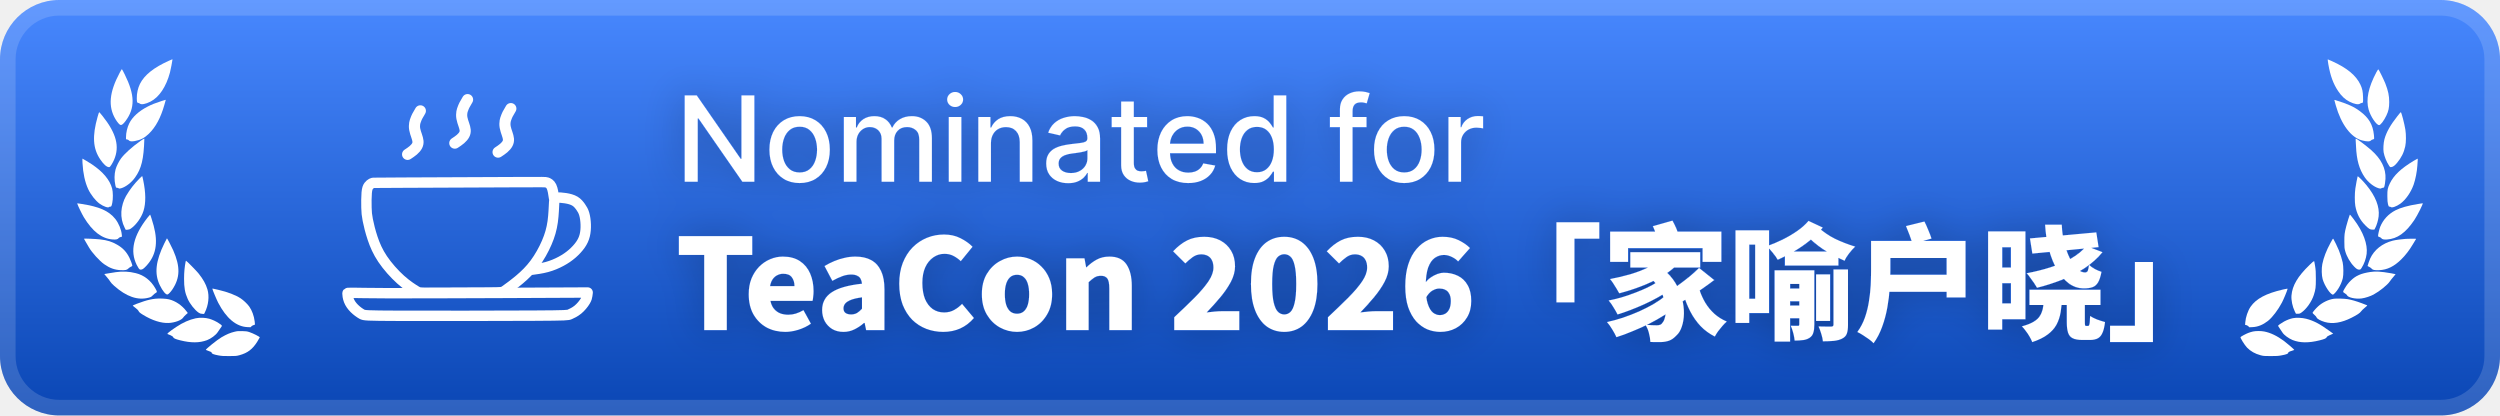
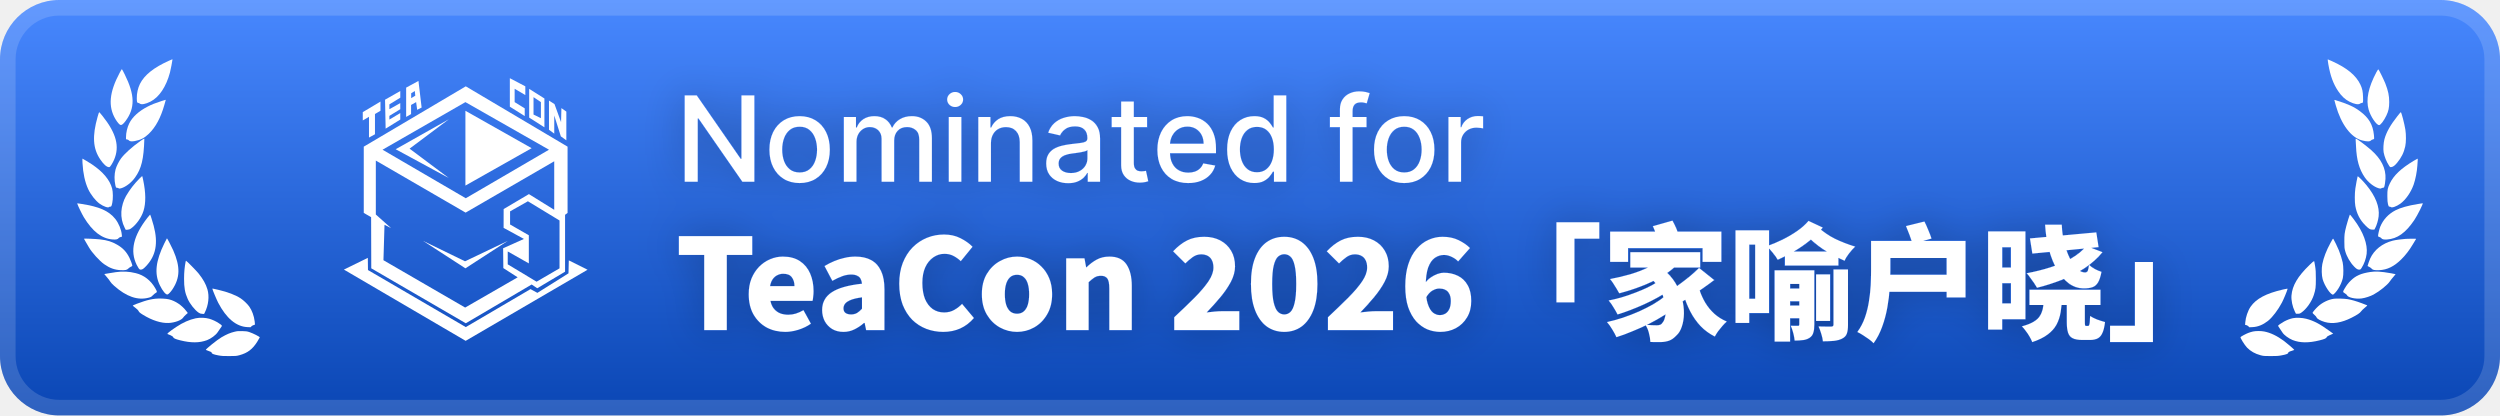
<svg xmlns="http://www.w3.org/2000/svg" width="337" height="56" viewBox="0 0 337 56" fill="none">
  <rect width="337" height="56" rx="8" fill="url(#paint0_linear_18_692)" />
  <rect x="1.05" y="1.05" width="334.9" height="53.9" rx="6.95" stroke="white" stroke-opacity="0.15" stroke-width="2.1" />
  <path d="M22.783 8.183C20.728 9.104 19.471 10.106 18.87 11.3C18.588 11.862 18.43 12.583 18.439 13.252C18.448 13.768 18.473 13.853 18.627 13.87C18.695 13.879 18.797 13.921 18.853 13.968C19.066 14.134 19.624 14.032 20.272 13.704C21.444 13.116 22.399 11.696 22.907 9.786C23.005 9.415 23.252 8.149 23.252 8.013C23.252 7.979 23.184 8.004 22.783 8.183Z" fill="white" />
  <path d="M16.137 9.799C14.73 12.438 14.551 14.348 15.561 16.053C15.809 16.471 16.099 16.812 16.244 16.846C16.401 16.888 16.619 16.722 16.913 16.326C18.226 14.578 18.196 12.805 16.802 10.008C16.614 9.629 16.444 9.317 16.427 9.317C16.41 9.317 16.278 9.535 16.137 9.799Z" fill="white" />
  <path d="M21.768 13.623C20.907 13.9 20.447 14.088 19.884 14.377C18.72 14.979 17.859 15.759 17.433 16.607C17.156 17.157 16.985 17.882 16.985 18.504V18.773L17.139 18.798C17.22 18.815 17.322 18.866 17.36 18.913C17.488 19.058 17.714 19.092 18.136 19.02C18.938 18.879 19.471 18.606 20.067 18.027C20.984 17.14 21.662 15.874 22.148 14.169C22.242 13.832 22.327 13.533 22.335 13.504C22.361 13.435 22.365 13.431 21.768 13.623Z" fill="white" />
  <path d="M13.157 15.742C12.415 18.355 12.522 20.034 13.52 21.497C13.976 22.17 14.389 22.532 14.696 22.532C14.794 22.532 14.845 22.481 15.012 22.221C15.123 22.055 15.289 21.744 15.378 21.535C16.15 19.749 15.681 17.971 13.831 15.648C13.596 15.354 13.387 15.115 13.37 15.115C13.349 15.115 13.251 15.396 13.157 15.742Z" fill="white" />
  <path d="M18.925 19.003C17.77 19.83 16.794 20.712 16.312 21.36C16.03 21.74 15.69 22.417 15.579 22.831C15.4 23.496 15.395 24.272 15.557 25.001C15.621 25.274 15.638 25.303 15.728 25.303C15.788 25.303 15.898 25.333 15.975 25.372C16.107 25.436 16.141 25.436 16.35 25.372C16.956 25.193 17.719 24.609 18.188 23.952C19.07 22.729 19.377 21.467 19.458 18.726C19.458 18.649 19.322 18.721 18.925 19.003Z" fill="white" />
  <path d="M11.12 21.966C11.192 23.351 11.452 24.557 11.887 25.495C12.232 26.237 12.884 27.068 13.426 27.456C13.954 27.836 14.607 28.062 14.705 27.904C14.717 27.878 14.786 27.861 14.854 27.861C15.007 27.861 15.037 27.81 15.135 27.35C15.25 26.817 15.238 25.87 15.114 25.41C14.803 24.255 13.895 23.168 12.399 22.157C12.079 21.944 11.149 21.381 11.115 21.381C11.102 21.381 11.102 21.646 11.12 21.966Z" fill="white" />
  <path d="M18.793 24.076C18.021 24.869 17.531 25.508 16.994 26.412C16.649 26.996 16.393 27.853 16.359 28.552C16.32 29.315 16.465 30.023 16.802 30.692L16.947 30.982L17.199 30.965C17.386 30.952 17.493 30.913 17.629 30.82C18.35 30.325 19.061 29.332 19.343 28.433C19.675 27.375 19.663 25.99 19.3 24.268C19.241 23.969 19.177 23.726 19.164 23.726C19.147 23.726 18.98 23.884 18.793 24.076Z" fill="white" />
  <path d="M10.433 27.495C10.476 27.682 11.06 28.889 11.294 29.272C12.475 31.216 13.737 32.184 15.22 32.282C15.66 32.312 15.886 32.256 15.988 32.103C16.022 32.047 16.133 31.983 16.248 31.954L16.444 31.898L16.414 31.613C16.354 30.943 15.992 30.082 15.536 29.507C14.671 28.424 13.375 27.853 10.941 27.482L10.412 27.405L10.433 27.495Z" fill="white" />
  <path d="M19.88 29.345C17.974 31.787 17.505 33.834 18.422 35.697C18.507 35.867 18.631 36.084 18.695 36.174C18.801 36.319 18.844 36.344 18.972 36.344C19.189 36.344 19.317 36.264 19.68 35.884C21.018 34.482 21.342 32.785 20.715 30.423C20.553 29.826 20.268 28.927 20.234 28.927C20.217 28.927 20.059 29.114 19.88 29.345Z" fill="white" />
  <path d="M22.169 32.772C20.976 35.198 20.788 36.899 21.547 38.455C21.922 39.23 22.361 39.755 22.583 39.695C22.715 39.661 22.996 39.371 23.226 39.034C24.288 37.449 24.322 35.961 23.35 33.744C23.141 33.267 22.544 32.124 22.506 32.124C22.497 32.124 22.348 32.418 22.169 32.772Z" fill="white" />
  <path d="M11.316 32.18C11.316 32.192 11.427 32.393 11.567 32.623C11.704 32.853 11.895 33.181 11.993 33.352C12.399 34.051 13.409 35.168 14.044 35.615C14.786 36.14 15.468 36.383 16.282 36.417C16.9 36.443 17.117 36.396 17.305 36.195C17.373 36.114 17.527 36.012 17.638 35.965C17.748 35.918 17.838 35.85 17.838 35.82C17.838 35.697 17.612 35.078 17.454 34.759C17.049 33.944 16.563 33.429 15.783 32.981C15.071 32.572 14.47 32.384 13.511 32.273C12.94 32.205 11.316 32.133 11.316 32.18Z" fill="white" />
  <path d="M25.025 35.266C24.885 35.965 24.816 36.69 24.812 37.559C24.808 38.783 24.931 39.469 25.302 40.296C25.601 40.965 26.266 41.801 26.769 42.142C26.939 42.261 27.033 42.291 27.246 42.304L27.511 42.321L27.613 42.117C28.103 41.145 28.239 39.942 27.962 39.009C27.749 38.288 27.387 37.64 26.76 36.856C26.483 36.507 25.145 35.151 25.081 35.151C25.064 35.151 25.038 35.202 25.025 35.266Z" fill="white" />
  <path d="M15.621 36.685C15.327 36.728 14.862 36.801 14.581 36.852C14.304 36.899 14.069 36.941 14.057 36.941C14.048 36.941 14.197 37.12 14.389 37.338C14.581 37.555 14.79 37.828 14.854 37.947C14.926 38.08 15.127 38.297 15.391 38.531C17.041 39.994 18.571 40.518 20.033 40.13C20.345 40.049 20.396 40.019 20.609 39.802C20.737 39.67 20.916 39.525 21.005 39.478C21.201 39.375 21.197 39.333 20.946 38.885C20.336 37.807 19.424 37.095 18.307 36.822C17.378 36.592 16.559 36.553 15.621 36.685Z" fill="white" />
  <path d="M28.623 38.919C28.623 39.022 29.203 40.407 29.412 40.808C30.503 42.905 31.842 44.022 33.338 44.094L33.769 44.112L33.901 43.984C33.978 43.911 34.105 43.839 34.186 43.822C34.267 43.809 34.348 43.779 34.357 43.758C34.37 43.741 34.357 43.545 34.331 43.327C34.242 42.581 33.969 41.844 33.594 41.315C33.359 40.983 32.818 40.467 32.46 40.232C31.765 39.772 30.712 39.367 29.433 39.069C28.709 38.902 28.623 38.885 28.623 38.919Z" fill="white" />
  <path d="M20.963 40.266C20.451 40.322 19.978 40.424 19.394 40.612C18.742 40.821 17.906 41.145 17.893 41.191C17.889 41.209 18.051 41.349 18.252 41.498C18.477 41.669 18.639 41.827 18.669 41.903C18.742 42.078 18.857 42.176 19.27 42.432C20.507 43.195 21.739 43.587 22.762 43.536C23.567 43.493 24.467 43.161 24.68 42.824C24.735 42.739 24.897 42.56 25.047 42.428L25.315 42.193L25.136 41.959C24.531 41.157 23.665 40.569 22.779 40.352C22.361 40.249 21.496 40.211 20.963 40.266Z" fill="white" />
  <path d="M26.385 42.905C25.524 43.089 24.659 43.472 23.75 44.078C22.77 44.734 22.408 45.041 22.617 45.041C22.642 45.041 22.8 45.105 22.975 45.186C23.201 45.288 23.303 45.365 23.341 45.45C23.422 45.616 23.614 45.702 24.296 45.876C25.754 46.243 26.884 46.234 27.903 45.855C28.431 45.655 29.079 45.177 29.331 44.798C29.42 44.666 29.595 44.414 29.719 44.235C29.987 43.864 30 43.907 29.497 43.57C29.096 43.302 28.678 43.11 28.218 42.969C27.698 42.816 26.948 42.79 26.385 42.905Z" fill="white" />
  <path d="M31.628 44.717C31.023 44.862 30.567 45.054 29.842 45.476C29.271 45.808 27.677 47.096 27.749 47.168C27.766 47.181 27.945 47.249 28.146 47.322C28.457 47.428 28.521 47.467 28.529 47.547C28.551 47.693 28.798 47.786 29.433 47.906C29.885 47.987 30.107 48.004 30.904 47.999C31.786 47.999 31.867 47.991 32.268 47.884C33.372 47.586 34.046 47.074 34.676 46.064C34.864 45.761 35.017 45.497 35.017 45.48C35.017 45.386 34.118 44.93 33.611 44.764C33.304 44.661 33.159 44.644 32.652 44.632C32.136 44.619 31.995 44.627 31.628 44.717Z" fill="white" />
-   <path d="M54.944 20.808C55.216 20.629 55.488 20.45 55.713 20.256C55.939 20.061 56.118 19.851 56.224 19.647C56.329 19.444 56.361 19.247 56.343 19.036C56.324 18.825 56.256 18.599 56.163 18.323C56.07 18.048 55.953 17.724 55.901 17.421C55.849 17.118 55.864 16.838 55.9 16.63C55.935 16.422 55.992 16.286 56.042 16.154C56.092 16.021 56.133 15.892 56.236 15.69C56.339 15.489 56.502 15.216 56.665 14.943" stroke="white" stroke-width="1.5" stroke-linecap="round" />
-   <path d="M67.14 20.506C67.412 20.327 67.684 20.148 67.909 19.953C68.135 19.759 68.314 19.548 68.419 19.345C68.525 19.142 68.557 18.945 68.538 18.734C68.52 18.523 68.451 18.297 68.359 18.021C68.266 17.746 68.148 17.421 68.097 17.119C68.045 16.816 68.06 16.535 68.095 16.328C68.131 16.119 68.188 15.984 68.238 15.852C68.287 15.719 68.329 15.59 68.432 15.388C68.534 15.187 68.698 14.914 68.861 14.64" stroke="white" stroke-width="1.5" stroke-linecap="round" />
-   <path d="M61.307 19.294C61.579 19.115 61.85 18.936 62.076 18.741C62.301 18.547 62.481 18.336 62.586 18.133C62.692 17.93 62.723 17.733 62.705 17.522C62.687 17.311 62.618 17.085 62.525 16.809C62.432 16.534 62.315 16.209 62.264 15.906C62.212 15.604 62.226 15.323 62.262 15.115C62.298 14.907 62.355 14.772 62.404 14.639C62.454 14.507 62.496 14.377 62.599 14.176C62.701 13.975 62.864 13.701 63.028 13.428" stroke="white" stroke-width="1.5" stroke-linecap="round" />
-   <path d="M78.891 39.432C78.565 39.434 57.682 39.544 52.279 39.523C46.877 39.502 46.839 39.402 46.839 39.554C46.839 39.706 46.877 40.11 47.026 40.497C47.175 40.884 47.435 41.255 47.77 41.585C48.104 41.915 48.498 42.195 48.791 42.356C49.084 42.517 49.268 42.555 53.849 42.57C58.431 42.584 67.409 42.574 71.941 42.55C76.474 42.527 76.561 42.489 76.815 42.375C77.07 42.261 77.493 42.071 77.894 41.743C78.295 41.416 78.675 40.95 78.886 40.594C79.098 40.238 79.128 40.063 79.163 39.836C79.198 39.609 79.206 39.535 79.217 39.431C79.217 39.431 79.217 39.431 78.891 39.432Z" stroke="white" stroke-width="1.4" stroke-linecap="round" stroke-linejoin="round" />
-   <path d="M74.69 26.733C74.603 26.12 74.516 25.507 74.338 25.141C74.16 24.774 73.891 24.656 73.71 24.596C73.528 24.537 73.434 24.536 69.588 24.553C65.742 24.569 58.145 24.603 54.317 24.62C50.489 24.637 50.43 24.639 50.359 24.645C50.288 24.652 50.205 24.663 50.088 24.725C49.971 24.786 49.821 24.897 49.697 25.063C49.574 25.229 49.48 25.443 49.432 25.978C49.384 26.513 49.382 27.365 49.398 27.987C49.413 28.609 49.447 29 49.575 29.651C49.702 30.302 49.924 31.211 50.228 32.121C50.533 33.031 50.921 33.941 51.575 34.914C52.23 35.888 53.152 36.926 54.012 37.696C54.873 38.466 55.672 38.968 56.087 39.219C56.502 39.47 56.534 39.47 58.402 39.464C60.27 39.458 63.974 39.447 65.841 39.435C67.709 39.423 67.741 39.411 68.142 39.125C68.543 38.84 69.314 38.281 70.044 37.665C70.774 37.049 71.462 36.377 72.091 35.53C72.72 34.684 73.29 33.663 73.702 32.706C74.115 31.749 74.366 30.871 74.504 29.89C74.642 28.909 74.666 27.817 74.702 27.251C74.738 26.685 74.785 26.637 75.042 26.627C75.3 26.616 75.766 26.643 76.229 26.715C76.692 26.788 77.151 26.907 77.499 27.116C77.847 27.326 78.085 27.627 78.282 27.909C78.48 28.191 78.638 28.454 78.753 28.843C78.868 29.233 78.941 29.747 78.957 30.259C78.974 30.771 78.935 31.28 78.823 31.733C78.711 32.186 78.527 32.583 78.239 32.995C77.95 33.406 77.559 33.831 77.123 34.208C76.686 34.586 76.205 34.916 75.637 35.221C75.07 35.526 74.415 35.806 73.713 35.996C73.011 36.186 72.261 36.287 71.511 36.387" stroke="white" stroke-width="1.4" stroke-linecap="round" />
+   <path d="M68.727 10.542V14.381L70.733 15.645V14.603L69.374 13.766V11.964L70.813 12.817V11.637L68.727 10.542Z" fill="white" />
+   <path d="M71.333 11.98V15.852L73.388 17.163V13.275L71.333 11.98ZM72.915 15.93L71.919 15.441V13.094L72.915 13.766V15.93Z" fill="white" />
+   <path d="M74.003 13.559V17.494L74.714 18.016V15.567L75.6 18.38L76.343 18.917V15.045L75.678 14.572L75.632 16.467L74.747 14.034L74.003 13.559Z" fill="white" />
+   <path d="M48.902 15.114L51.288 13.692V14.934L50.546 15.367V18.1L49.739 18.542V15.745L48.902 16.236V15.114Z" fill="white" />
+   <path d="M51.905 13.439L53.958 12.27V13.17L52.489 14.07V14.719L53.958 13.897V14.719L52.489 15.619V16.117L53.958 15.241V16.117L51.983 17.342L51.905 13.439Z" fill="white" />
+   <path d="M56.408 10.911L54.749 11.811V15.761L55.413 15.381V14.148L56.093 13.764L56.235 14.805L56.835 14.497L56.408 10.909V10.911ZM55.428 13.233V12.569L55.917 12.269L55.98 12.9L55.427 13.231L55.428 13.233Z" fill="white" />
+   <path d="M57.035 32.473L62.738 36.17L68.442 32.473L62.686 35.223L57.035 32.473Z" fill="white" />
+   <path d="M53.336 20.117L60.51 24.005L55.211 20.039L60.51 16.072L53.336 20.117Z" fill="white" />
+   <path d="M62.738 14.934V25.016L71.666 19.975L62.738 14.934Z" fill="white" />
+   <path d="M62.786 11.637L49.035 19.769V28.702L50.027 29.273L50.047 36.17L62.788 43.575L71.668 38.35L72.421 38.856L76.171 36.623V28.955L76.508 28.702V19.769L62.786 11.637ZM62.738 13.766L74.003 20.181L62.785 26.723L51.566 20.181L62.736 13.766H62.738ZM62.702 41.459L51.689 35.077L51.831 30.305L52.716 30.747L50.661 28.914V21.645L62.764 28.661L74.71 21.741V28.283L71.297 26.166L67.891 28.181L67.885 30.716L70.628 32.209L67.821 33.464L67.85 36.139L69.78 37.383L62.702 41.459ZM75.427 36.17L72.33 37.972L68.442 35.633V33.895L71.286 35.506V31.714L68.758 30.261V28.491L71.16 27.131L75.425 29.722V36.169L75.427 36.17Z" fill="white" />
+   <path d="M49.582 34.759L46.358 36.339L62.771 45.945L79.202 36.361L76.674 35.097L76.632 36.845L72.439 39.478L71.513 38.973L62.786 44.092L49.603 36.403L49.582 34.759Z" fill="white" />
  <g filter="url(#filter0_d_18_692)">
    <path d="M101.688 12.864V24.5H100.074L94.16 15.966H94.052V24.5H92.296V12.864H93.921L99.841 21.409H99.949V12.864H101.688ZM107.789 24.676C106.971 24.676 106.257 24.489 105.647 24.114C105.037 23.739 104.564 23.214 104.226 22.54C103.889 21.866 103.721 21.078 103.721 20.176C103.721 19.271 103.889 18.479 104.226 17.801C104.564 17.123 105.037 16.597 105.647 16.222C106.257 15.847 106.971 15.659 107.789 15.659C108.607 15.659 109.321 15.847 109.931 16.222C110.541 16.597 111.014 17.123 111.351 17.801C111.689 18.479 111.857 19.271 111.857 20.176C111.857 21.078 111.689 21.866 111.351 22.54C111.014 23.214 110.541 23.739 109.931 24.114C109.321 24.489 108.607 24.676 107.789 24.676ZM107.795 23.25C108.325 23.25 108.764 23.11 109.113 22.829C109.461 22.549 109.719 22.176 109.885 21.71C110.056 21.244 110.141 20.731 110.141 20.171C110.141 19.614 110.056 19.102 109.885 18.636C109.719 18.167 109.461 17.79 109.113 17.506C108.764 17.222 108.325 17.079 107.795 17.079C107.26 17.079 106.817 17.222 106.465 17.506C106.117 17.79 105.857 18.167 105.687 18.636C105.52 19.102 105.437 19.614 105.437 20.171C105.437 20.731 105.52 21.244 105.687 21.71C105.857 22.176 106.117 22.549 106.465 22.829C106.817 23.11 107.26 23.25 107.795 23.25ZM113.753 24.5V15.773H115.384V17.193H115.492C115.674 16.712 115.971 16.337 116.384 16.068C116.797 15.796 117.291 15.659 117.867 15.659C118.45 15.659 118.939 15.796 119.333 16.068C119.731 16.341 120.024 16.716 120.214 17.193H120.305C120.513 16.727 120.844 16.356 121.299 16.079C121.753 15.799 122.295 15.659 122.924 15.659C123.715 15.659 124.361 15.907 124.861 16.403C125.365 16.9 125.617 17.648 125.617 18.648V24.5H123.918V18.807C123.918 18.216 123.757 17.788 123.435 17.523C123.113 17.258 122.729 17.125 122.282 17.125C121.729 17.125 121.299 17.296 120.992 17.636C120.685 17.974 120.532 18.407 120.532 18.938V24.5H118.839V18.699C118.839 18.225 118.691 17.845 118.395 17.557C118.1 17.269 117.715 17.125 117.242 17.125C116.92 17.125 116.623 17.21 116.35 17.381C116.081 17.547 115.863 17.78 115.697 18.079C115.534 18.379 115.452 18.725 115.452 19.119V24.5H113.753ZM127.894 24.5V15.773H129.593V24.5H127.894ZM128.752 14.426C128.456 14.426 128.203 14.328 127.991 14.131C127.782 13.93 127.678 13.691 127.678 13.415C127.678 13.134 127.782 12.896 127.991 12.699C128.203 12.498 128.456 12.398 128.752 12.398C129.047 12.398 129.299 12.498 129.508 12.699C129.72 12.896 129.826 13.134 129.826 13.415C129.826 13.691 129.72 13.93 129.508 14.131C129.299 14.328 129.047 14.426 128.752 14.426ZM133.577 19.318V24.5H131.878V15.773H133.509V17.193H133.617C133.818 16.731 134.132 16.36 134.56 16.079C134.992 15.799 135.536 15.659 136.191 15.659C136.786 15.659 137.306 15.784 137.753 16.034C138.2 16.28 138.547 16.648 138.793 17.136C139.039 17.625 139.162 18.229 139.162 18.949V24.5H137.464V19.153C137.464 18.521 137.299 18.026 136.969 17.671C136.64 17.311 136.187 17.131 135.611 17.131C135.217 17.131 134.867 17.216 134.56 17.386C134.257 17.557 134.017 17.807 133.839 18.136C133.664 18.462 133.577 18.856 133.577 19.318ZM143.981 24.693C143.428 24.693 142.928 24.591 142.481 24.386C142.034 24.178 141.679 23.877 141.418 23.483C141.161 23.089 141.032 22.606 141.032 22.034C141.032 21.542 141.126 21.136 141.316 20.818C141.505 20.5 141.761 20.248 142.083 20.062C142.405 19.877 142.765 19.737 143.162 19.642C143.56 19.547 143.965 19.475 144.378 19.426C144.901 19.366 145.325 19.316 145.651 19.278C145.977 19.237 146.214 19.171 146.361 19.079C146.509 18.989 146.583 18.841 146.583 18.636V18.597C146.583 18.1 146.443 17.716 146.162 17.443C145.886 17.171 145.473 17.034 144.924 17.034C144.352 17.034 143.901 17.161 143.572 17.415C143.246 17.665 143.02 17.943 142.895 18.25L141.299 17.886C141.488 17.356 141.765 16.928 142.128 16.602C142.496 16.273 142.918 16.034 143.395 15.886C143.873 15.735 144.375 15.659 144.901 15.659C145.25 15.659 145.619 15.701 146.009 15.784C146.403 15.864 146.77 16.011 147.111 16.227C147.456 16.443 147.738 16.752 147.958 17.153C148.178 17.551 148.287 18.068 148.287 18.704V24.5H146.628V23.307H146.56C146.45 23.526 146.286 23.742 146.066 23.954C145.846 24.167 145.564 24.343 145.219 24.483C144.875 24.623 144.462 24.693 143.981 24.693ZM144.35 23.329C144.82 23.329 145.221 23.237 145.554 23.051C145.892 22.866 146.147 22.623 146.322 22.324C146.5 22.021 146.589 21.697 146.589 21.352V20.227C146.528 20.288 146.411 20.345 146.236 20.398C146.066 20.447 145.871 20.491 145.651 20.528C145.431 20.562 145.217 20.595 145.009 20.625C144.801 20.651 144.626 20.674 144.486 20.693C144.157 20.735 143.856 20.805 143.583 20.903C143.314 21.002 143.098 21.144 142.935 21.329C142.776 21.511 142.697 21.754 142.697 22.057C142.697 22.477 142.852 22.796 143.162 23.011C143.473 23.224 143.869 23.329 144.35 23.329ZM154.624 15.773V17.136H149.857V15.773H154.624ZM151.135 13.682H152.834V21.938C152.834 22.267 152.884 22.515 152.982 22.682C153.081 22.845 153.207 22.956 153.363 23.017C153.522 23.074 153.694 23.102 153.88 23.102C154.016 23.102 154.135 23.093 154.238 23.074C154.34 23.055 154.42 23.04 154.476 23.028L154.783 24.432C154.685 24.47 154.545 24.508 154.363 24.546C154.181 24.587 153.954 24.61 153.681 24.614C153.234 24.621 152.817 24.542 152.431 24.375C152.045 24.208 151.732 23.951 151.493 23.602C151.255 23.254 151.135 22.816 151.135 22.29V13.682ZM160.171 24.676C159.311 24.676 158.571 24.492 157.949 24.125C157.332 23.754 156.855 23.233 156.518 22.562C156.184 21.888 156.018 21.099 156.018 20.193C156.018 19.299 156.184 18.511 156.518 17.829C156.855 17.148 157.324 16.616 157.927 16.233C158.533 15.85 159.241 15.659 160.052 15.659C160.544 15.659 161.021 15.741 161.483 15.903C161.946 16.066 162.36 16.322 162.728 16.671C163.095 17.019 163.385 17.472 163.597 18.028C163.809 18.581 163.915 19.254 163.915 20.046V20.648H156.978V19.375H162.251C162.251 18.928 162.16 18.532 161.978 18.188C161.796 17.839 161.54 17.564 161.211 17.364C160.885 17.163 160.502 17.062 160.063 17.062C159.586 17.062 159.169 17.18 158.813 17.415C158.461 17.646 158.188 17.949 157.995 18.324C157.805 18.695 157.711 19.099 157.711 19.534V20.528C157.711 21.112 157.813 21.608 158.018 22.017C158.226 22.426 158.516 22.739 158.887 22.954C159.258 23.167 159.692 23.273 160.188 23.273C160.51 23.273 160.804 23.227 161.069 23.136C161.334 23.042 161.563 22.901 161.756 22.716C161.949 22.53 162.097 22.301 162.199 22.028L163.807 22.318C163.679 22.792 163.447 23.206 163.114 23.562C162.785 23.915 162.37 24.189 161.87 24.386C161.374 24.579 160.807 24.676 160.171 24.676ZM169.067 24.671C168.363 24.671 167.734 24.491 167.181 24.131C166.632 23.767 166.2 23.25 165.885 22.579C165.575 21.905 165.42 21.097 165.42 20.153C165.42 19.21 165.577 18.403 165.891 17.733C166.209 17.062 166.645 16.549 167.198 16.193C167.751 15.837 168.378 15.659 169.079 15.659C169.62 15.659 170.056 15.75 170.385 15.932C170.719 16.11 170.976 16.318 171.158 16.557C171.344 16.796 171.488 17.006 171.59 17.188H171.692V12.864H173.391V24.5H171.732V23.142H171.59C171.488 23.328 171.34 23.54 171.147 23.778C170.957 24.017 170.696 24.225 170.363 24.403C170.029 24.581 169.598 24.671 169.067 24.671ZM169.442 23.222C169.931 23.222 170.344 23.093 170.681 22.835C171.022 22.574 171.279 22.212 171.454 21.75C171.632 21.288 171.721 20.75 171.721 20.136C171.721 19.53 171.634 19 171.459 18.546C171.285 18.091 171.029 17.737 170.692 17.483C170.355 17.229 169.938 17.102 169.442 17.102C168.931 17.102 168.505 17.235 168.164 17.5C167.823 17.765 167.565 18.127 167.391 18.585C167.221 19.044 167.135 19.561 167.135 20.136C167.135 20.72 167.223 21.244 167.397 21.71C167.571 22.176 167.829 22.546 168.17 22.818C168.514 23.087 168.938 23.222 169.442 23.222ZM184.204 15.773V17.136H179.272V15.773H184.204ZM180.624 24.5V14.761C180.624 14.216 180.743 13.763 180.982 13.403C181.221 13.04 181.537 12.769 181.931 12.591C182.325 12.409 182.753 12.318 183.215 12.318C183.556 12.318 183.848 12.347 184.09 12.403C184.332 12.456 184.512 12.506 184.63 12.551L184.232 13.926C184.152 13.903 184.05 13.877 183.925 13.847C183.8 13.812 183.649 13.796 183.471 13.796C183.058 13.796 182.762 13.898 182.584 14.102C182.41 14.307 182.323 14.602 182.323 14.989V24.5H180.624ZM189.289 24.676C188.471 24.676 187.757 24.489 187.147 24.114C186.537 23.739 186.063 23.214 185.726 22.54C185.389 21.866 185.221 21.078 185.221 20.176C185.221 19.271 185.389 18.479 185.726 17.801C186.063 17.123 186.537 16.597 187.147 16.222C187.757 15.847 188.471 15.659 189.289 15.659C190.107 15.659 190.821 15.847 191.431 16.222C192.041 16.597 192.514 17.123 192.851 17.801C193.188 18.479 193.357 19.271 193.357 20.176C193.357 21.078 193.188 21.866 192.851 22.54C192.514 23.214 192.041 23.739 191.431 24.114C190.821 24.489 190.107 24.676 189.289 24.676ZM189.295 23.25C189.825 23.25 190.264 23.11 190.613 22.829C190.961 22.549 191.219 22.176 191.385 21.71C191.556 21.244 191.641 20.731 191.641 20.171C191.641 19.614 191.556 19.102 191.385 18.636C191.219 18.167 190.961 17.79 190.613 17.506C190.264 17.222 189.825 17.079 189.295 17.079C188.76 17.079 188.317 17.222 187.965 17.506C187.617 17.79 187.357 18.167 187.187 18.636C187.02 19.102 186.937 19.614 186.937 20.171C186.937 20.731 187.02 21.244 187.187 21.71C187.357 22.176 187.617 22.549 187.965 22.829C188.317 23.11 188.76 23.25 189.295 23.25ZM195.253 24.5V15.773H196.895V17.159H196.986C197.145 16.689 197.426 16.32 197.827 16.051C198.233 15.778 198.691 15.642 199.202 15.642C199.308 15.642 199.433 15.646 199.577 15.653C199.725 15.661 199.84 15.671 199.924 15.682V17.307C199.856 17.288 199.734 17.267 199.56 17.244C199.386 17.218 199.212 17.204 199.037 17.204C198.636 17.204 198.278 17.29 197.964 17.46C197.653 17.627 197.407 17.86 197.225 18.159C197.043 18.454 196.952 18.792 196.952 19.171V24.5H195.253Z" fill="white" />
    <path d="M94.928 44.5V34.368H91.511V31.835H101.405V34.368H97.971V44.5H94.928ZM105.858 44.738C104.929 44.738 104.09 44.54 103.342 44.143C102.605 43.735 102.016 43.151 101.574 42.392C101.143 41.633 100.928 40.72 100.928 39.655C100.928 38.873 101.053 38.17 101.302 37.547C101.563 36.924 101.908 36.391 102.339 35.949C102.781 35.507 103.274 35.173 103.818 34.946C104.373 34.708 104.94 34.589 105.518 34.589C106.447 34.589 107.218 34.793 107.83 35.201C108.442 35.609 108.901 36.164 109.207 36.867C109.513 37.57 109.666 38.363 109.666 39.247C109.666 39.519 109.649 39.774 109.615 40.012C109.592 40.25 109.564 40.431 109.53 40.556H103.852C103.943 40.998 104.101 41.355 104.328 41.627C104.555 41.899 104.832 42.103 105.161 42.239C105.49 42.364 105.858 42.426 106.266 42.426C106.617 42.426 106.957 42.375 107.286 42.273C107.615 42.171 107.955 42.018 108.306 41.814L109.309 43.633C108.81 43.984 108.249 44.256 107.626 44.449C107.014 44.642 106.425 44.738 105.858 44.738ZM103.801 38.567H107.099C107.099 38.091 106.98 37.694 106.742 37.377C106.515 37.06 106.124 36.901 105.569 36.901C105.297 36.901 105.036 36.963 104.787 37.088C104.549 37.201 104.339 37.383 104.158 37.632C103.988 37.87 103.869 38.182 103.801 38.567ZM113.698 44.738C113.109 44.738 112.599 44.608 112.168 44.347C111.738 44.075 111.403 43.718 111.165 43.276C110.939 42.823 110.825 42.33 110.825 41.797C110.825 40.777 111.25 39.984 112.1 39.417C112.95 38.839 114.316 38.448 116.197 38.244C116.175 37.983 116.112 37.762 116.01 37.581C115.908 37.388 115.75 37.247 115.534 37.156C115.33 37.054 115.064 37.003 114.735 37.003C114.35 37.003 113.953 37.077 113.545 37.224C113.137 37.371 112.69 37.581 112.202 37.853L111.148 35.864C111.579 35.603 112.015 35.382 112.457 35.201C112.911 35.008 113.375 34.861 113.851 34.759C114.327 34.646 114.815 34.589 115.313 34.589C116.152 34.589 116.86 34.748 117.438 35.065C118.016 35.382 118.458 35.87 118.764 36.527C119.07 37.173 119.223 38 119.223 39.009V44.5H116.758L116.554 43.531H116.469C116.073 43.882 115.642 44.171 115.177 44.398C114.724 44.625 114.231 44.738 113.698 44.738ZM114.735 42.392C115.041 42.392 115.308 42.324 115.534 42.188C115.761 42.052 115.982 41.865 116.197 41.627V40.08C115.574 40.159 115.075 40.273 114.701 40.42C114.339 40.567 114.078 40.737 113.919 40.93C113.772 41.123 113.698 41.332 113.698 41.559C113.698 41.842 113.789 42.052 113.97 42.188C114.163 42.324 114.418 42.392 114.735 42.392ZM127.153 44.738C126.348 44.738 125.589 44.602 124.875 44.33C124.161 44.058 123.526 43.65 122.971 43.106C122.427 42.551 121.996 41.871 121.679 41.066C121.373 40.25 121.22 39.309 121.22 38.244C121.22 37.19 121.379 36.255 121.696 35.439C122.025 34.612 122.467 33.915 123.022 33.348C123.589 32.781 124.235 32.351 124.96 32.056C125.685 31.761 126.45 31.614 127.255 31.614C128.082 31.614 128.819 31.778 129.465 32.107C130.122 32.436 130.666 32.821 131.097 33.263L129.516 35.201C129.199 34.906 128.864 34.668 128.513 34.487C128.162 34.306 127.759 34.215 127.306 34.215C126.762 34.215 126.263 34.374 125.81 34.691C125.357 34.997 124.994 35.445 124.722 36.034C124.461 36.612 124.331 37.315 124.331 38.142C124.331 38.981 124.45 39.7 124.688 40.301C124.937 40.89 125.283 41.344 125.725 41.661C126.167 41.967 126.683 42.12 127.272 42.12C127.782 42.12 128.235 42.007 128.632 41.78C129.04 41.553 129.391 41.281 129.686 40.964L131.284 42.868C130.751 43.491 130.134 43.962 129.431 44.279C128.74 44.585 127.98 44.738 127.153 44.738ZM137.098 44.738C136.282 44.738 135.511 44.54 134.786 44.143C134.06 43.735 133.471 43.151 133.018 42.392C132.576 41.633 132.355 40.72 132.355 39.655C132.355 38.59 132.576 37.683 133.018 36.935C133.471 36.176 134.06 35.598 134.786 35.201C135.511 34.793 136.282 34.589 137.098 34.589C137.71 34.589 138.299 34.702 138.866 34.929C139.432 35.156 139.937 35.49 140.379 35.932C140.821 36.363 141.172 36.89 141.433 37.513C141.693 38.136 141.824 38.85 141.824 39.655C141.824 40.72 141.597 41.633 141.144 42.392C140.702 43.151 140.118 43.735 139.393 44.143C138.679 44.54 137.914 44.738 137.098 44.738ZM137.098 42.29C137.472 42.29 137.778 42.182 138.016 41.967C138.265 41.752 138.446 41.446 138.56 41.049C138.673 40.652 138.73 40.188 138.73 39.655C138.73 39.122 138.673 38.663 138.56 38.278C138.446 37.881 138.265 37.575 138.016 37.36C137.778 37.145 137.472 37.037 137.098 37.037C136.724 37.037 136.412 37.145 136.163 37.36C135.925 37.575 135.743 37.881 135.619 38.278C135.505 38.663 135.449 39.122 135.449 39.655C135.449 40.188 135.505 40.652 135.619 41.049C135.743 41.446 135.925 41.752 136.163 41.967C136.412 42.182 136.724 42.29 137.098 42.29ZM143.723 44.5V34.827H146.188L146.409 36.034H146.46C146.857 35.637 147.304 35.297 147.803 35.014C148.313 34.731 148.897 34.589 149.554 34.589C150.608 34.589 151.373 34.94 151.849 35.643C152.325 36.346 152.563 37.303 152.563 38.516V44.5H149.537V38.89C149.537 38.221 149.446 37.768 149.265 37.53C149.084 37.292 148.8 37.173 148.415 37.173C148.075 37.173 147.786 37.247 147.548 37.394C147.31 37.541 147.044 37.757 146.749 38.04V44.5H143.723ZM158.287 44.5V42.766C159.307 41.814 160.214 40.941 161.007 40.148C161.812 39.343 162.441 38.607 162.894 37.938C163.348 37.269 163.574 36.646 163.574 36.068C163.574 35.671 163.506 35.343 163.37 35.082C163.246 34.821 163.059 34.623 162.809 34.487C162.56 34.351 162.265 34.283 161.925 34.283C161.495 34.283 161.104 34.413 160.752 34.674C160.412 34.923 160.089 35.201 159.783 35.507L158.134 33.875C158.758 33.218 159.387 32.73 160.021 32.413C160.667 32.084 161.438 31.92 162.333 31.92C163.149 31.92 163.869 32.084 164.492 32.413C165.116 32.742 165.603 33.206 165.954 33.807C166.306 34.396 166.481 35.093 166.481 35.898C166.481 36.578 166.294 37.275 165.92 37.989C165.546 38.692 165.065 39.394 164.475 40.097C163.897 40.788 163.291 41.463 162.656 42.12C162.974 42.075 163.325 42.035 163.71 42.001C164.107 41.967 164.447 41.95 164.73 41.95H167.059V44.5H158.287ZM173.118 44.738C172.222 44.738 171.435 44.494 170.755 44.007C170.086 43.508 169.565 42.783 169.191 41.831C168.817 40.868 168.63 39.683 168.63 38.278C168.63 36.873 168.817 35.7 169.191 34.759C169.565 33.818 170.086 33.11 170.755 32.634C171.435 32.158 172.222 31.92 173.118 31.92C174.013 31.92 174.795 32.158 175.464 32.634C176.132 33.11 176.654 33.818 177.028 34.759C177.402 35.7 177.589 36.873 177.589 38.278C177.589 39.683 177.402 40.868 177.028 41.831C176.654 42.783 176.132 43.508 175.464 44.007C174.795 44.494 174.013 44.738 173.118 44.738ZM173.118 42.392C173.424 42.392 173.696 42.284 173.934 42.069C174.183 41.842 174.376 41.434 174.512 40.845C174.659 40.244 174.733 39.389 174.733 38.278C174.733 37.167 174.659 36.323 174.512 35.745C174.376 35.167 174.183 34.776 173.934 34.572C173.696 34.368 173.424 34.266 173.118 34.266C172.823 34.266 172.551 34.368 172.302 34.572C172.052 34.776 171.854 35.167 171.707 35.745C171.559 36.323 171.486 37.167 171.486 38.278C171.486 39.389 171.559 40.244 171.707 40.845C171.854 41.434 172.052 41.842 172.302 42.069C172.551 42.284 172.823 42.392 173.118 42.392ZM179.006 44.5V42.766C180.026 41.814 180.933 40.941 181.726 40.148C182.531 39.343 183.16 38.607 183.613 37.938C184.066 37.269 184.293 36.646 184.293 36.068C184.293 35.671 184.225 35.343 184.089 35.082C183.964 34.821 183.777 34.623 183.528 34.487C183.279 34.351 182.984 34.283 182.644 34.283C182.213 34.283 181.822 34.413 181.471 34.674C181.131 34.923 180.808 35.201 180.502 35.507L178.853 33.875C179.476 33.218 180.105 32.73 180.74 32.413C181.386 32.084 182.157 31.92 183.052 31.92C183.868 31.92 184.588 32.084 185.211 32.413C185.834 32.742 186.322 33.206 186.673 33.807C187.024 34.396 187.2 35.093 187.2 35.898C187.2 36.578 187.013 37.275 186.639 37.989C186.265 38.692 185.783 39.394 185.194 40.097C184.616 40.788 184.01 41.463 183.375 42.12C183.692 42.075 184.044 42.035 184.429 42.001C184.826 41.967 185.166 41.95 185.449 41.95H187.778V44.5H179.006ZM194.159 44.738C193.559 44.738 192.975 44.625 192.408 44.398C191.853 44.16 191.349 43.797 190.895 43.31C190.453 42.811 190.096 42.177 189.824 41.406C189.564 40.624 189.433 39.683 189.433 38.584C189.433 37.439 189.569 36.453 189.841 35.626C190.113 34.787 190.487 34.096 190.963 33.552C191.439 32.997 191.978 32.589 192.578 32.328C193.179 32.056 193.802 31.92 194.448 31.92C195.287 31.92 196.012 32.073 196.624 32.379C197.248 32.685 197.758 33.036 198.154 33.433L196.556 35.235C196.352 35.008 196.075 34.81 195.723 34.64C195.372 34.459 195.015 34.368 194.652 34.368C194.199 34.368 193.785 34.498 193.411 34.759C193.037 35.02 192.737 35.456 192.51 36.068C192.295 36.68 192.187 37.519 192.187 38.584C192.187 39.604 192.278 40.397 192.459 40.964C192.652 41.531 192.89 41.927 193.173 42.154C193.468 42.369 193.768 42.477 194.074 42.477C194.346 42.477 194.596 42.415 194.822 42.29C195.049 42.154 195.23 41.95 195.366 41.678C195.502 41.395 195.57 41.026 195.57 40.573C195.57 40.142 195.497 39.808 195.349 39.57C195.213 39.321 195.026 39.145 194.788 39.043C194.562 38.941 194.307 38.89 194.023 38.89C193.717 38.89 193.4 38.986 193.071 39.179C192.754 39.36 192.465 39.689 192.204 40.165L192.068 38.21C192.284 37.904 192.539 37.643 192.833 37.428C193.139 37.213 193.451 37.048 193.768 36.935C194.086 36.822 194.369 36.765 194.618 36.765C195.321 36.765 195.95 36.901 196.505 37.173C197.072 37.445 197.514 37.864 197.831 38.431C198.16 38.986 198.324 39.7 198.324 40.573C198.324 41.434 198.132 42.177 197.746 42.8C197.372 43.423 196.868 43.905 196.233 44.245C195.61 44.574 194.919 44.738 194.159 44.738ZM209.806 29.965H215.586V32.175H212.237V40.76H209.806V29.965ZM217.048 31.223H232.042V35.303H229.509V33.45H219.462V35.303H217.048V31.223ZM219.768 33.994H229.186V36.068H219.768V33.994ZM222.267 37.309L224.171 36.289C224.851 36.822 225.4 37.428 225.82 38.108C226.239 38.788 226.539 39.485 226.721 40.199C226.913 40.913 227.004 41.604 226.993 42.273C226.981 42.93 226.885 43.52 226.704 44.041C226.534 44.551 226.296 44.942 225.99 45.214C225.672 45.554 225.349 45.786 225.021 45.911C224.692 46.036 224.29 46.104 223.814 46.115C223.621 46.126 223.406 46.126 223.168 46.115C222.941 46.115 222.709 46.109 222.471 46.098C222.459 45.758 222.397 45.367 222.284 44.925C222.182 44.494 222.017 44.109 221.791 43.769C222.097 43.803 222.374 43.826 222.624 43.837C222.884 43.848 223.122 43.854 223.338 43.854C223.53 43.854 223.689 43.826 223.814 43.769C223.95 43.712 224.069 43.593 224.171 43.412C224.295 43.265 224.392 43.027 224.46 42.698C224.539 42.369 224.562 41.99 224.528 41.559C224.505 41.117 224.414 40.647 224.256 40.148C224.108 39.649 223.87 39.156 223.542 38.669C223.224 38.182 222.799 37.728 222.267 37.309ZM224.137 34.725L226.177 35.575C225.565 36.21 224.828 36.782 223.967 37.292C223.105 37.791 222.182 38.227 221.196 38.601C220.221 38.975 219.246 39.287 218.272 39.536C218.192 39.377 218.079 39.179 217.932 38.941C217.784 38.692 217.631 38.448 217.473 38.21C217.314 37.961 217.167 37.762 217.031 37.615C217.96 37.445 218.878 37.23 219.785 36.969C220.691 36.697 221.524 36.374 222.284 36C223.043 35.615 223.661 35.19 224.137 34.725ZM223.338 38.057L224.885 39.213C224.465 39.508 223.978 39.808 223.423 40.114C222.879 40.42 222.295 40.715 221.672 40.998C221.048 41.281 220.425 41.542 219.802 41.78C219.19 42.018 218.606 42.222 218.051 42.392C217.915 42.12 217.733 41.803 217.507 41.44C217.291 41.066 217.07 40.754 216.844 40.505C217.388 40.403 217.96 40.267 218.561 40.097C219.173 39.916 219.773 39.712 220.363 39.485C220.963 39.258 221.519 39.026 222.029 38.788C222.55 38.539 222.986 38.295 223.338 38.057ZM224.375 39.961L226.058 41.236C225.57 41.655 225.004 42.069 224.358 42.477C223.712 42.885 223.02 43.276 222.284 43.65C221.558 44.013 220.816 44.347 220.057 44.653C219.309 44.97 218.589 45.237 217.898 45.452C217.762 45.146 217.575 44.8 217.337 44.415C217.099 44.018 216.861 43.684 216.623 43.412C217.314 43.265 218.022 43.072 218.748 42.834C219.484 42.585 220.204 42.307 220.907 42.001C221.609 41.684 222.261 41.355 222.862 41.015C223.462 40.664 223.967 40.312 224.375 39.961ZM229.084 39.06C229.288 39.683 229.554 40.273 229.883 40.828C230.223 41.383 230.631 41.876 231.107 42.307C231.594 42.738 232.149 43.083 232.773 43.344C232.591 43.491 232.399 43.684 232.195 43.922C231.991 44.16 231.792 44.404 231.6 44.653C231.418 44.914 231.271 45.152 231.158 45.367C230.421 44.993 229.781 44.523 229.237 43.956C228.704 43.389 228.245 42.738 227.86 42.001C227.474 41.253 227.151 40.437 226.891 39.553L229.084 39.06ZM229.033 36.119L231.073 37.751C230.551 38.148 229.996 38.55 229.407 38.958C228.829 39.355 228.256 39.734 227.69 40.097C227.123 40.448 226.59 40.754 226.092 41.015L224.494 39.587C224.981 39.304 225.497 38.969 226.041 38.584C226.596 38.187 227.134 37.779 227.656 37.36C228.188 36.929 228.647 36.516 229.033 36.119ZM222.811 30.492L225.446 29.744C225.627 30.061 225.803 30.418 225.973 30.815C226.143 31.212 226.256 31.557 226.313 31.852L223.525 32.685C223.479 32.39 223.389 32.039 223.253 31.631C223.117 31.212 222.969 30.832 222.811 30.492ZM235.357 31.053H238.468V42.205H235.357V40.267H236.598V32.974H235.357V31.053ZM233.946 31.053H235.799V43.531H233.946V31.053ZM240.61 33.909H247.818V35.796H240.61V33.909ZM239.216 36.442H243.177V38.278H241.307V46.047H239.216V36.442ZM242.548 36.442H244.571V43.752C244.571 44.194 244.525 44.557 244.435 44.84C244.355 45.135 244.185 45.367 243.925 45.537C243.664 45.707 243.369 45.809 243.041 45.843C242.723 45.888 242.349 45.911 241.919 45.911C241.896 45.616 241.834 45.276 241.732 44.891C241.63 44.506 241.516 44.177 241.392 43.905C241.584 43.916 241.771 43.922 241.953 43.922C242.145 43.922 242.276 43.922 242.344 43.922C242.423 43.922 242.474 43.911 242.497 43.888C242.531 43.854 242.548 43.797 242.548 43.718V36.442ZM240.644 38.89H243.568V40.607H240.644V38.89ZM240.644 41.185H243.568V42.902H240.644V41.185ZM244.809 36.986H246.696V43.259H244.809V36.986ZM247.155 36.323H249.11V43.803C249.11 44.29 249.059 44.676 248.957 44.959C248.855 45.254 248.645 45.48 248.328 45.639C248.022 45.798 247.653 45.9 247.223 45.945C246.792 45.99 246.293 46.013 245.727 46.013C245.704 45.718 245.63 45.378 245.506 44.993C245.392 44.619 245.273 44.29 245.149 44.007C245.511 44.018 245.857 44.024 246.186 44.024C246.514 44.024 246.741 44.024 246.866 44.024C247.058 44.024 247.155 43.939 247.155 43.769V36.323ZM243.789 29.778L245.71 30.679C245.2 31.302 244.61 31.886 243.942 32.43C243.284 32.963 242.587 33.444 241.851 33.875C241.114 34.306 240.377 34.685 239.641 35.014C239.482 34.731 239.261 34.419 238.978 34.079C238.706 33.739 238.434 33.444 238.162 33.195C238.842 32.957 239.533 32.668 240.236 32.328C240.95 31.977 241.618 31.586 242.242 31.155C242.865 30.724 243.381 30.265 243.789 29.778ZM244.996 30.56C245.732 31.229 246.52 31.773 247.359 32.192C248.209 32.6 249.115 32.951 250.079 33.246C249.807 33.495 249.535 33.796 249.263 34.147C248.991 34.487 248.787 34.821 248.651 35.15C247.608 34.685 246.639 34.164 245.744 33.586C244.86 32.997 243.998 32.254 243.16 31.359L244.996 30.56ZM252.221 32.481H254.822V36.442C254.822 37.156 254.793 37.944 254.737 38.805C254.68 39.666 254.572 40.545 254.414 41.44C254.255 42.335 254.023 43.202 253.717 44.041C253.422 44.868 253.037 45.611 252.561 46.268C252.413 46.109 252.204 45.928 251.932 45.724C251.66 45.531 251.382 45.344 251.099 45.163C250.815 44.982 250.572 44.846 250.368 44.755C250.798 44.166 251.138 43.52 251.388 42.817C251.637 42.103 251.818 41.372 251.932 40.624C252.056 39.876 252.136 39.145 252.17 38.431C252.204 37.717 252.221 37.054 252.221 36.442V32.481ZM256.93 30.475L259.412 29.863C259.593 30.214 259.769 30.605 259.939 31.036C260.12 31.455 260.262 31.829 260.364 32.158L257.797 32.889C257.717 32.56 257.593 32.169 257.423 31.716C257.253 31.263 257.088 30.849 256.93 30.475ZM253.853 32.481H264.954V40.097H262.404V34.776H253.853V32.481ZM253.921 37.037H263.645V39.332H253.921V37.037ZM269.221 31.189H273.029V43.038H269.221V40.896H271.074V33.331H269.221V31.189ZM269.289 36.068H271.669V38.176H269.289V36.068ZM267.997 31.189H269.901V44.432H267.997V31.189ZM273.641 32.141L282.583 31.325L282.889 33.314L273.964 34.181L273.641 32.141ZM275.681 30.288H277.925C277.959 31.138 278.072 31.954 278.265 32.736C278.457 33.507 278.701 34.192 278.996 34.793C279.302 35.394 279.63 35.87 279.982 36.221C280.333 36.561 280.69 36.731 281.053 36.731C281.234 36.731 281.359 36.663 281.427 36.527C281.495 36.38 281.551 36.108 281.597 35.711C281.823 35.915 282.09 36.102 282.396 36.272C282.702 36.431 282.996 36.555 283.28 36.646C283.166 37.258 283.013 37.728 282.821 38.057C282.639 38.374 282.396 38.59 282.09 38.703C281.784 38.816 281.393 38.873 280.917 38.873C280.18 38.873 279.506 38.652 278.894 38.21C278.282 37.757 277.749 37.139 277.296 36.357C276.842 35.564 276.474 34.651 276.191 33.62C275.919 32.589 275.749 31.478 275.681 30.288ZM281.24 33.161L283.416 33.994C282.758 34.799 281.959 35.513 281.019 36.136C280.078 36.748 279.052 37.275 277.942 37.717C276.842 38.148 275.726 38.505 274.593 38.788C274.502 38.618 274.372 38.408 274.202 38.159C274.032 37.91 273.856 37.666 273.675 37.428C273.505 37.179 273.346 36.98 273.199 36.833C274.309 36.629 275.38 36.363 276.412 36.034C277.443 35.705 278.378 35.303 279.217 34.827C280.055 34.34 280.73 33.784 281.24 33.161ZM273.573 39.06H283.144V41.117H273.573V39.06ZM278.605 40.046H281.036V43.395C281.036 43.644 281.047 43.797 281.07 43.854C281.092 43.911 281.143 43.939 281.223 43.939C281.245 43.939 281.268 43.939 281.291 43.939C281.325 43.939 281.359 43.939 281.393 43.939C281.427 43.939 281.449 43.939 281.461 43.939C281.529 43.939 281.58 43.905 281.614 43.837C281.648 43.769 281.676 43.639 281.699 43.446C281.721 43.242 281.738 42.959 281.75 42.596C281.976 42.755 282.288 42.913 282.685 43.072C283.093 43.219 283.45 43.333 283.756 43.412C283.688 44.024 283.574 44.506 283.416 44.857C283.268 45.208 283.059 45.458 282.787 45.605C282.515 45.752 282.163 45.826 281.733 45.826C281.653 45.826 281.568 45.826 281.478 45.826C281.398 45.826 281.313 45.826 281.223 45.826C281.143 45.826 281.058 45.826 280.968 45.826C280.888 45.826 280.803 45.826 280.713 45.826C280.135 45.826 279.693 45.747 279.387 45.588C279.092 45.441 278.888 45.191 278.775 44.84C278.661 44.489 278.605 44.013 278.605 43.412V40.046ZM275.545 40.029H277.976C277.942 40.777 277.874 41.463 277.772 42.086C277.67 42.698 277.483 43.259 277.211 43.769C276.939 44.268 276.542 44.71 276.021 45.095C275.499 45.492 274.808 45.832 273.947 46.115C273.867 45.9 273.748 45.656 273.59 45.384C273.442 45.123 273.272 44.868 273.08 44.619C272.898 44.37 272.723 44.16 272.553 43.99C273.233 43.809 273.765 43.599 274.151 43.361C274.547 43.123 274.836 42.845 275.018 42.528C275.21 42.199 275.341 41.831 275.409 41.423C275.477 41.015 275.522 40.55 275.545 40.029ZM290.216 46.115H284.436V43.905H287.785V35.32H290.216V46.115Z" fill="white" />
  </g>
  <path d="M313.861 8.669C314.134 10.229 314.522 11.299 315.187 12.288C315.634 12.957 316.129 13.418 316.713 13.708C317.369 14.04 317.919 14.138 318.137 13.968C318.196 13.921 318.29 13.882 318.35 13.882C318.546 13.882 318.563 13.81 318.537 13.085C318.516 12.326 318.439 11.969 318.192 11.427C317.608 10.174 316.393 9.164 314.339 8.239C314.049 8.107 313.797 8 313.78 8C313.763 8 313.797 8.303 313.861 8.669Z" fill="white" />
  <path d="M320.327 9.756C319.249 11.785 318.904 13.456 319.296 14.794C319.564 15.724 320.344 16.866 320.703 16.866C320.903 16.866 321.355 16.269 321.687 15.566C321.977 14.957 322.062 14.543 322.067 13.755C322.067 12.902 321.93 12.25 321.551 11.274C321.376 10.818 320.694 9.428 320.617 9.364C320.575 9.33 320.506 9.424 320.327 9.756Z" fill="white" />
  <path d="M314.671 13.486C314.671 13.503 314.756 13.827 314.863 14.202C315.596 16.781 316.922 18.546 318.405 18.929C319.091 19.104 319.467 19.1 319.624 18.916C319.663 18.87 319.765 18.818 319.85 18.801C319.935 18.789 320.016 18.746 320.029 18.712C320.042 18.682 320.029 18.448 320.004 18.192C319.859 16.789 319.322 15.882 318.115 14.986C317.297 14.377 316.466 14.006 314.769 13.482C314.714 13.465 314.671 13.465 314.671 13.486Z" fill="white" />
  <path d="M323.175 15.651C322.216 16.87 321.683 17.812 321.423 18.763C321.291 19.236 321.24 20.127 321.316 20.541C321.427 21.133 321.704 21.815 322.037 22.318C322.182 22.54 322.19 22.544 322.352 22.523C322.591 22.488 322.813 22.326 323.119 21.96C323.708 21.252 324.044 20.575 324.228 19.722C324.347 19.185 324.351 18.154 324.245 17.484C324.108 16.64 323.712 15.118 323.627 15.118C323.605 15.118 323.405 15.357 323.175 15.651Z" fill="white" />
  <path d="M317.544 18.899C317.557 19.015 317.578 19.381 317.591 19.722C317.668 21.564 318.017 22.804 318.767 23.904C319.232 24.581 320.004 25.191 320.634 25.374C320.843 25.438 320.877 25.438 321.01 25.374C321.086 25.336 321.197 25.306 321.253 25.306C321.312 25.306 321.368 25.272 321.385 25.229C321.457 25.038 321.542 24.517 321.564 24.113C321.636 22.71 320.993 21.419 319.624 20.221C318.878 19.569 317.706 18.699 317.578 18.699C317.54 18.699 317.531 18.755 317.544 18.899Z" fill="white" />
  <path d="M325.404 21.657C323.665 22.697 322.676 23.631 322.148 24.731C321.849 25.361 321.811 25.553 321.815 26.436C321.82 27.045 321.837 27.267 321.9 27.523C321.977 27.825 321.99 27.842 322.109 27.855C322.182 27.864 322.254 27.889 322.28 27.91C322.425 28.051 323.03 27.838 323.559 27.463C324.279 26.947 324.995 25.924 325.362 24.88C325.609 24.164 325.809 23.145 325.86 22.322C325.873 22.101 325.895 21.798 325.907 21.649C325.916 21.504 325.912 21.384 325.895 21.384C325.877 21.384 325.656 21.508 325.404 21.657Z" fill="white" />
  <path d="M317.808 23.776C317.761 23.916 317.57 24.939 317.501 25.413C317.403 26.095 317.403 27.237 317.497 27.761C317.685 28.801 318.115 29.645 318.827 30.357C319.321 30.856 319.483 30.954 319.803 30.954H320.063L320.178 30.741C320.379 30.378 320.587 29.667 320.643 29.159C320.783 27.864 320.229 26.453 318.976 24.931C318.486 24.338 317.838 23.691 317.808 23.776Z" fill="white" />
  <path d="M325.933 27.501C324.603 27.714 323.58 28.004 322.911 28.349C321.956 28.844 321.257 29.599 320.86 30.553C320.72 30.89 320.528 31.742 320.566 31.849C320.579 31.879 320.669 31.93 320.758 31.956C320.856 31.981 320.958 32.045 320.997 32.101C321.099 32.258 321.321 32.314 321.764 32.284C323.158 32.19 324.275 31.397 325.443 29.671C325.877 29.023 326.696 27.386 326.576 27.399C326.559 27.403 326.27 27.446 325.933 27.501Z" fill="white" />
  <path d="M316.747 28.955C316.7 29.04 316.376 30.089 316.278 30.485C316.039 31.427 316.014 31.632 316.018 32.552C316.018 33.362 316.027 33.456 316.133 33.844C316.329 34.569 316.794 35.379 317.348 35.945C317.646 36.252 317.804 36.346 318.017 36.346C318.175 36.346 318.2 36.329 318.333 36.129C318.686 35.587 318.938 34.888 319.023 34.219C319.181 32.923 318.571 31.265 317.31 29.59C316.883 29.019 316.781 28.904 316.747 28.955Z" fill="white" />
  <path d="M314.155 32.731C313.571 33.814 313.235 34.692 313.051 35.583C312.928 36.167 312.949 37.126 313.09 37.625C313.341 38.511 314.143 39.714 314.475 39.714C314.59 39.714 314.965 39.3 315.221 38.882C315.49 38.456 315.711 37.932 315.814 37.489C315.92 37.02 315.907 35.903 315.792 35.366C315.681 34.876 315.481 34.236 315.281 33.746C315.114 33.337 314.62 32.314 314.535 32.199C314.484 32.135 314.441 32.194 314.155 32.731Z" fill="white" />
  <path d="M324.304 32.199C323.746 32.233 322.932 32.344 322.544 32.442C321.129 32.804 320.025 33.682 319.488 34.876C319.385 35.106 319.147 35.792 319.147 35.86C319.147 35.869 319.249 35.924 319.373 35.98C319.492 36.035 319.637 36.137 319.688 36.206C319.82 36.393 320.097 36.448 320.72 36.419C321.815 36.367 322.732 35.916 323.712 34.944C324.283 34.373 324.773 33.737 325.242 32.949C325.464 32.582 325.664 32.254 325.681 32.224C325.707 32.182 325.596 32.169 325.127 32.177C324.803 32.182 324.432 32.19 324.304 32.199Z" fill="white" />
  <path d="M311.325 35.715C309.731 37.258 309.002 38.495 308.891 39.833C308.84 40.451 309.023 41.342 309.334 41.973L309.492 42.292H309.748C309.97 42.292 310.033 42.271 310.217 42.143C310.912 41.666 311.623 40.651 311.913 39.735C312.148 38.98 312.178 38.75 312.178 37.582C312.178 36.653 312.16 36.401 312.075 35.856C312.02 35.502 311.96 35.2 311.943 35.182C311.926 35.161 311.645 35.4 311.325 35.715Z" fill="white" />
  <path d="M319.479 36.67C318.264 36.858 317.582 37.156 316.917 37.791C316.568 38.124 316.325 38.435 316.061 38.887C315.788 39.36 315.788 39.351 316.078 39.535C316.218 39.62 316.346 39.726 316.359 39.765C316.466 40.101 317.506 40.34 318.358 40.229C318.831 40.165 319.535 39.935 319.957 39.705C320.788 39.253 321.824 38.413 322.143 37.94C322.25 37.778 322.476 37.497 322.642 37.309C322.808 37.126 322.936 36.968 322.928 36.96C322.919 36.951 322.642 36.896 322.318 36.836C320.933 36.593 320.221 36.551 319.479 36.67Z" fill="white" />
  <path d="M307.745 39.027C305.468 39.552 304.126 40.263 303.375 41.355C303.013 41.883 302.715 42.761 302.664 43.448L302.638 43.793L302.787 43.823C302.872 43.836 303 43.908 303.077 43.98L303.213 44.117L303.648 44.096C304.369 44.061 305.059 43.78 305.728 43.252C306.312 42.791 307.097 41.76 307.608 40.779C307.825 40.37 308.277 39.279 308.346 39.014C308.38 38.878 308.397 38.878 307.745 39.027Z" fill="white" />
  <path d="M314.607 40.272C313.878 40.374 313.051 40.771 312.476 41.303C312.156 41.593 311.73 42.096 311.73 42.177C311.73 42.203 311.845 42.322 311.986 42.446C312.126 42.569 312.254 42.714 312.267 42.77C312.318 42.966 312.774 43.226 313.38 43.405C314.42 43.708 315.634 43.516 316.981 42.834C317.757 42.442 318.128 42.194 318.277 41.968C318.345 41.866 318.571 41.649 318.776 41.483C319.028 41.282 319.13 41.176 319.091 41.154C319.062 41.137 318.729 41.009 318.354 40.869C317.578 40.583 316.994 40.413 316.466 40.327C315.984 40.251 314.982 40.221 314.607 40.272Z" fill="white" />
  <path d="M309.07 42.893C308.682 42.979 308.286 43.132 307.894 43.341C307.514 43.546 307.088 43.852 307.084 43.916C307.084 43.942 307.195 44.117 307.331 44.309C307.463 44.5 307.621 44.735 307.681 44.833C307.872 45.148 308.512 45.621 309.036 45.835C310.029 46.235 311.21 46.248 312.689 45.877C313.371 45.703 313.563 45.617 313.644 45.451C313.682 45.366 313.78 45.297 313.985 45.208C314.138 45.14 314.322 45.059 314.39 45.029L314.513 44.974L314.062 44.645C312.727 43.673 311.909 43.239 310.877 42.97C310.349 42.83 309.505 42.795 309.07 42.893Z" fill="white" />
  <path d="M303.695 44.688C303.533 44.722 303.252 44.807 303.077 44.876C302.761 44.995 302.122 45.336 302.024 45.438C301.947 45.515 302.574 46.521 302.906 46.862C303.38 47.348 303.972 47.685 304.718 47.885C305.119 47.992 305.2 48 306.082 48C306.875 48 307.101 47.987 307.553 47.902C308.171 47.791 308.448 47.685 308.448 47.565C308.448 47.471 308.593 47.391 308.981 47.275C309.121 47.233 309.249 47.186 309.27 47.173C309.305 47.143 308.422 46.372 307.902 45.98C306.964 45.281 306.061 44.846 305.208 44.684C304.773 44.599 304.091 44.603 303.695 44.688Z" fill="white" />
  <defs>
    <filter id="filter0_d_18_692" x="85.418" y="3.9" width="214.2" height="48.2" filterUnits="userSpaceOnUse" color-interpolation-filters="sRGB">
      <feFlood flood-opacity="0" result="BackgroundImageFix" />
      <feColorMatrix in="SourceAlpha" type="matrix" values="0 0 0 0 0 0 0 0 0 0 0 0 0 0 0 0 0 0 127 0" result="hardAlpha" />
      <feOffset />
      <feGaussianBlur stdDeviation="2.8" />
      <feComposite in2="hardAlpha" operator="out" />
      <feColorMatrix type="matrix" values="0 0 0 0 0 0 0 0 0 0 0 0 0 0 0 0 0 0 0.25 0" />
      <feBlend mode="normal" in2="BackgroundImageFix" result="effect1_dropShadow_18_692" />
      <feBlend mode="normal" in="SourceGraphic" in2="effect1_dropShadow_18_692" result="shape" />
    </filter>
    <linearGradient id="paint0_linear_18_692" x1="168.5" y1="0" x2="168.5" y2="56" gradientUnits="userSpaceOnUse">
      <stop stop-color="#4888FF" />
      <stop offset="1" stop-color="#0A46B4" />
    </linearGradient>
  </defs>
</svg>
